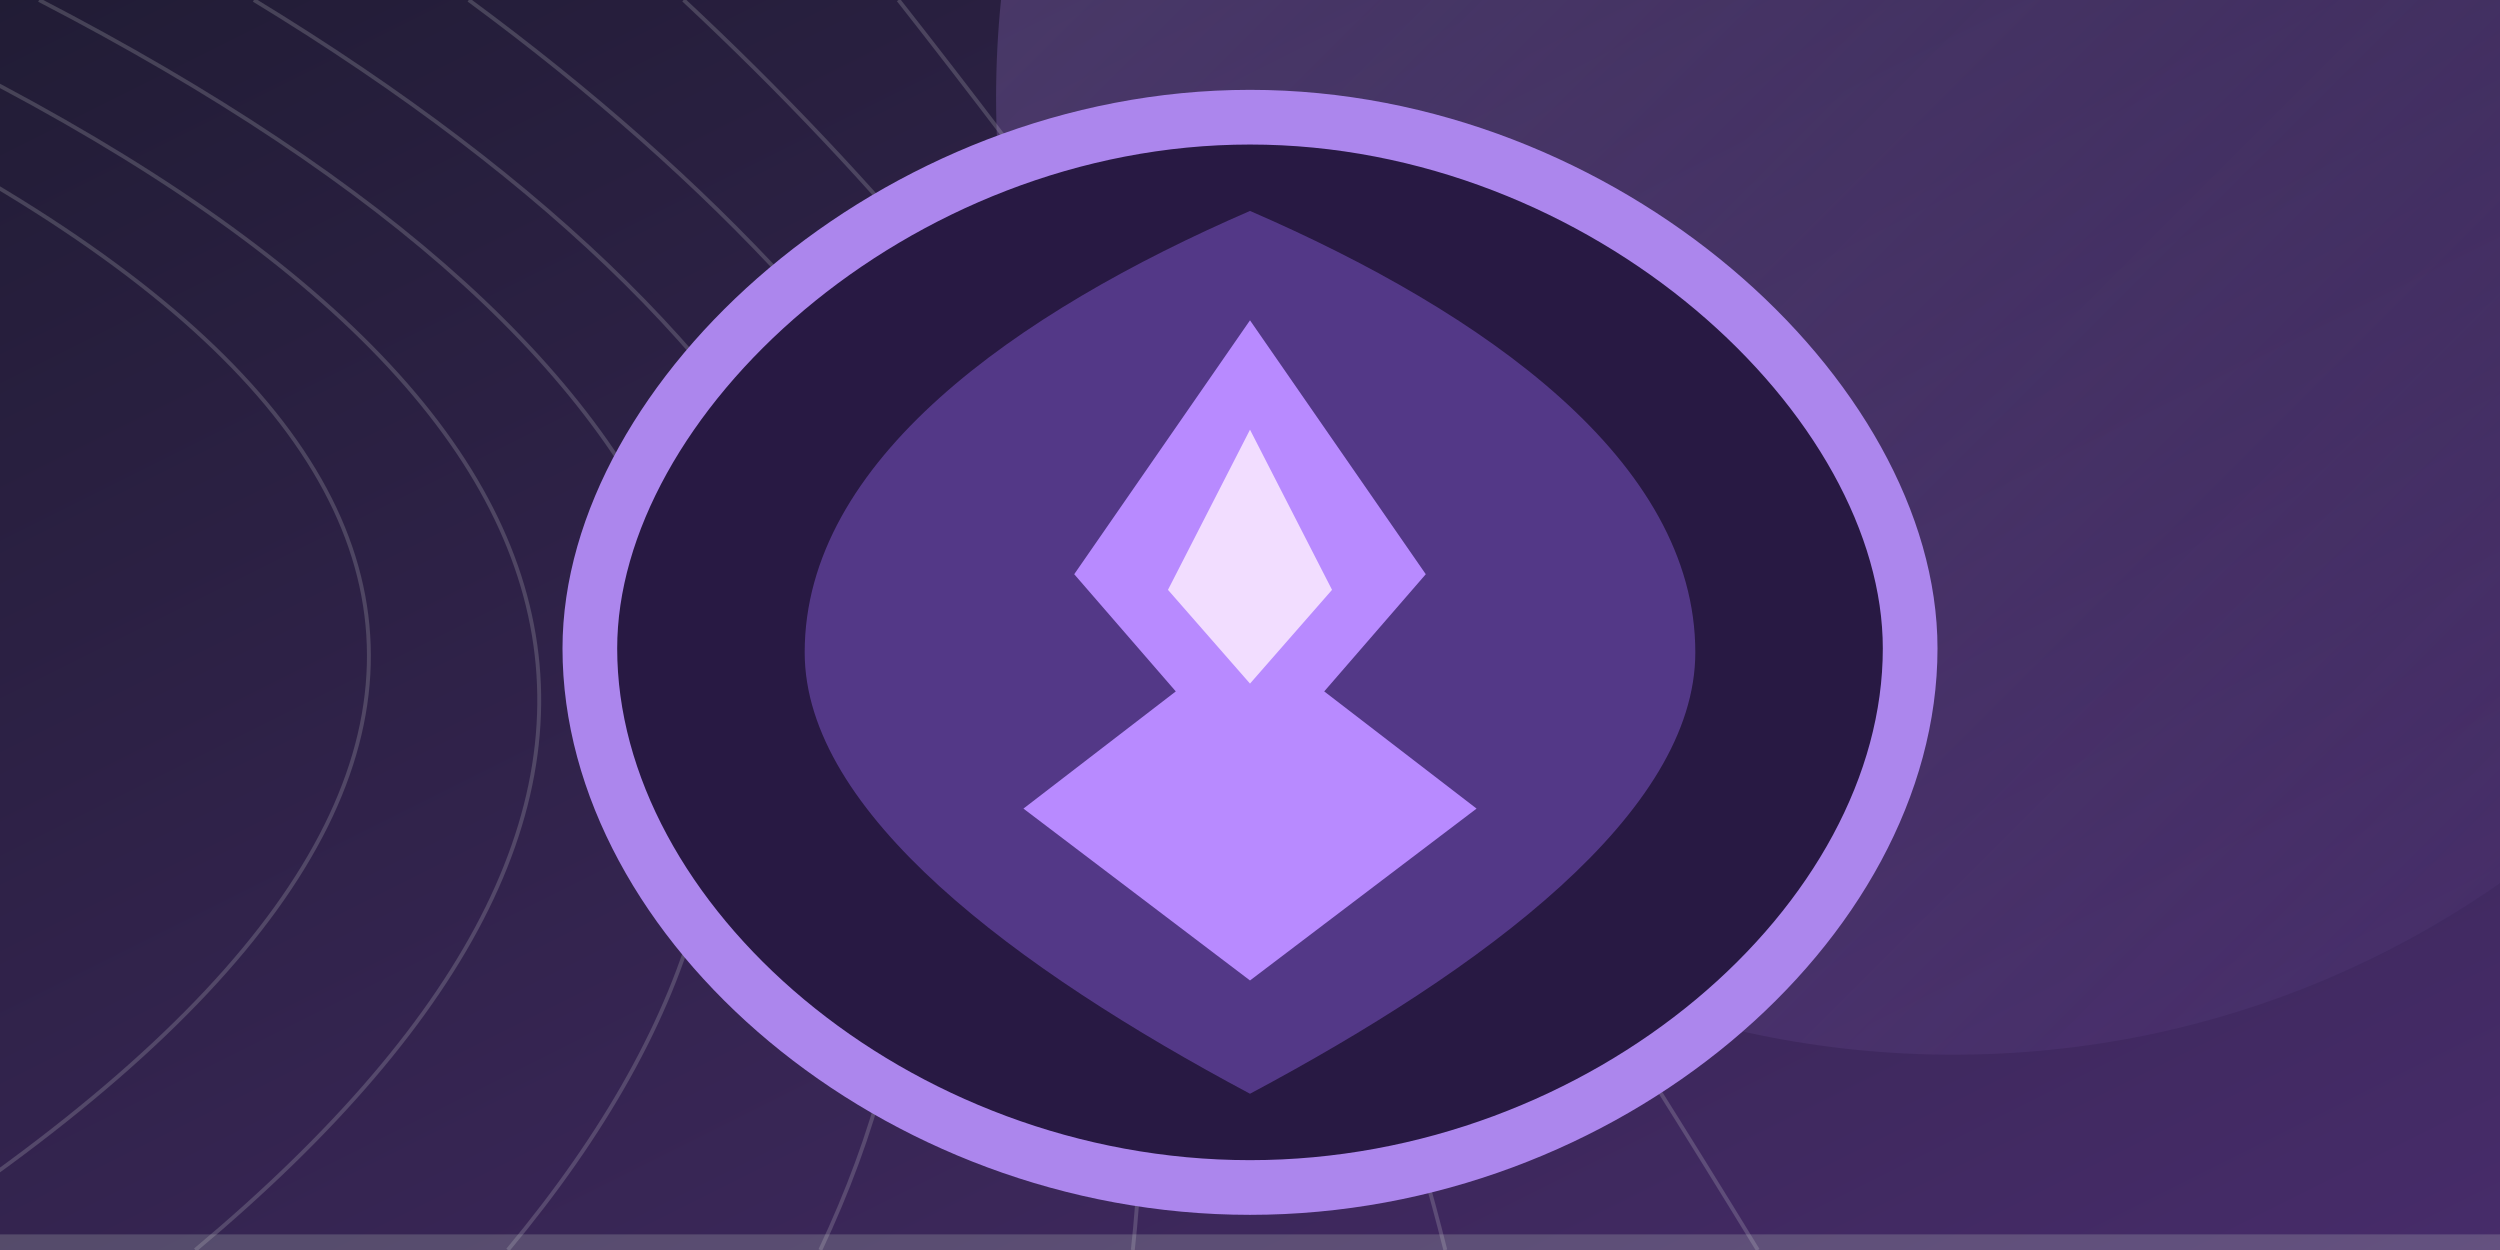
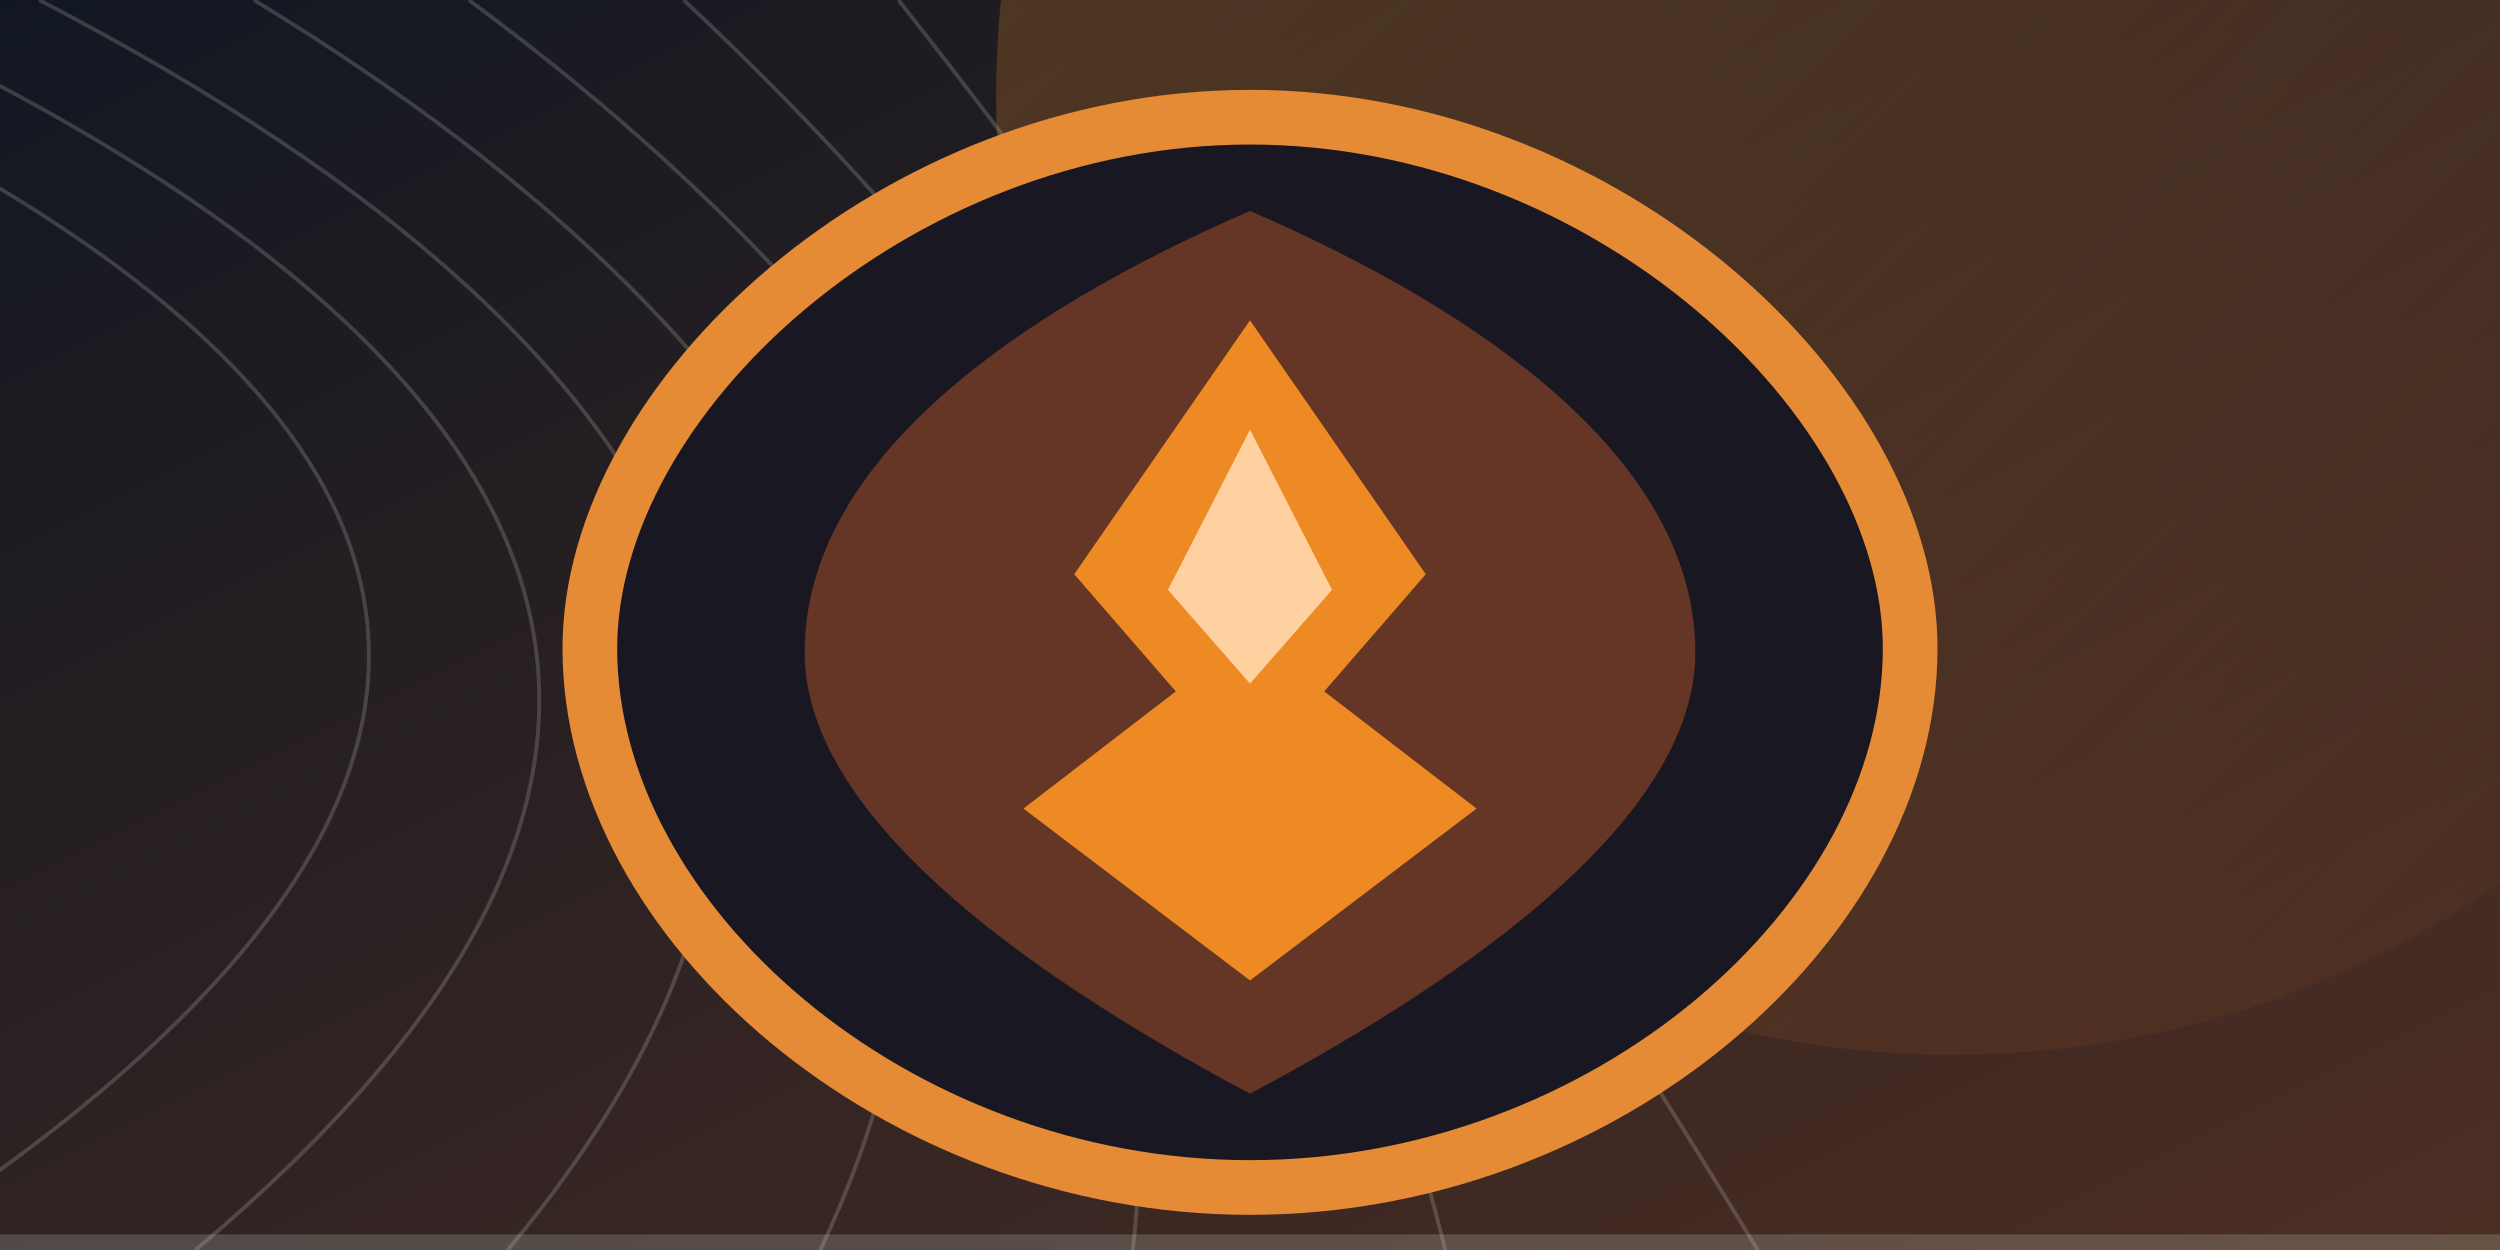
<svg xmlns="http://www.w3.org/2000/svg" viewBox="0 0 640 320" role="img" aria-label="ultimateraids conceptual artwork">
  <defs>
    <linearGradient id="bg" x1="0" y1="0" x2="1" y2="1">
-       <stop offset="0" stop-color="#211c35" />
-       <stop offset="1" stop-color="#472c6a" />
+       <stop offset="0" stop-color="#111722" />
+       <stop offset="1" stop-color="#4d2e23" />
    </linearGradient>
    <linearGradient id="shade" x1="0" y1="0" x2="1" y2="1">
-       <stop offset="0" stop-color="#b088eb" stop-opacity=".3" />
-       <stop offset="1" stop-color="#b088eb" stop-opacity="0" />
+       <stop offset="0" stop-color="#ed8a24" stop-opacity=".3" />
+       <stop offset="1" stop-color="#ed8a24" stop-opacity="0" />
    </linearGradient>
  </defs>
  <rect width="640" height="320" fill="url(#bg)" />
  <circle cx="500" cy="25" r="245" fill="url(#shade)" />
  <g opacity=".18" fill="none" stroke="#e8ece7">
    <path d="M-100 0Q250 140 -30 320" />
    <path d="M-45 0Q265 140 50 320" />
    <path d="M10 0Q280 140 130 320" />
    <path d="M65 0Q295 140 210 320" />
    <path d="M120 0Q310 140 290 320" />
    <path d="M175 0Q325 140 370 320" />
    <path d="M230 0Q340 140 450 320" />
  </g>
-   <path d="M320 30C411 30 489 102 489 166C489 236 411 304 320 304C229 304 151 236 151 166C151 102 229 30 320 30Z" fill="#281943" stroke="#ac86ed" stroke-width="14" />
-   <path d="M320 54C380 80 434 118 434 167C434 208 380 248 320 280C260 248 206 208 206 167C206 118 260 80 320 54Z" fill="#63439f" opacity=".74" />
-   <path d="M320 82L365 147L339 177L378 207L320 251L262 207L301 177L275 147Z" fill="#b88aff" />
-   <path d="M320 110L341 151L320 175L299 151Z" fill="#f2ddff" />
+   <path d="M320 30C411 30 489 102 489 166C489 236 411 304 320 304C229 304 151 236 151 166C151 102 229 30 320 30Z" fill="#191721" stroke="#e68b35" stroke-width="14" />
+   <path d="M320 54C380 80 434 118 434 167C434 208 380 248 320 280C260 248 206 208 206 167C206 118 260 80 320 54Z" fill="#803f26" opacity=".74" />
+   <path d="M320 82L365 147L339 177L378 207L320 251L262 207L301 177L275 147Z" fill="#ed8a24" />
+   <path d="M320 110L341 151L320 175L299 151Z" fill="#ffd1a0" />
  <path d="M0 318H640" stroke="#d9e4d6" opacity=".2" stroke-width="4" />
</svg>
